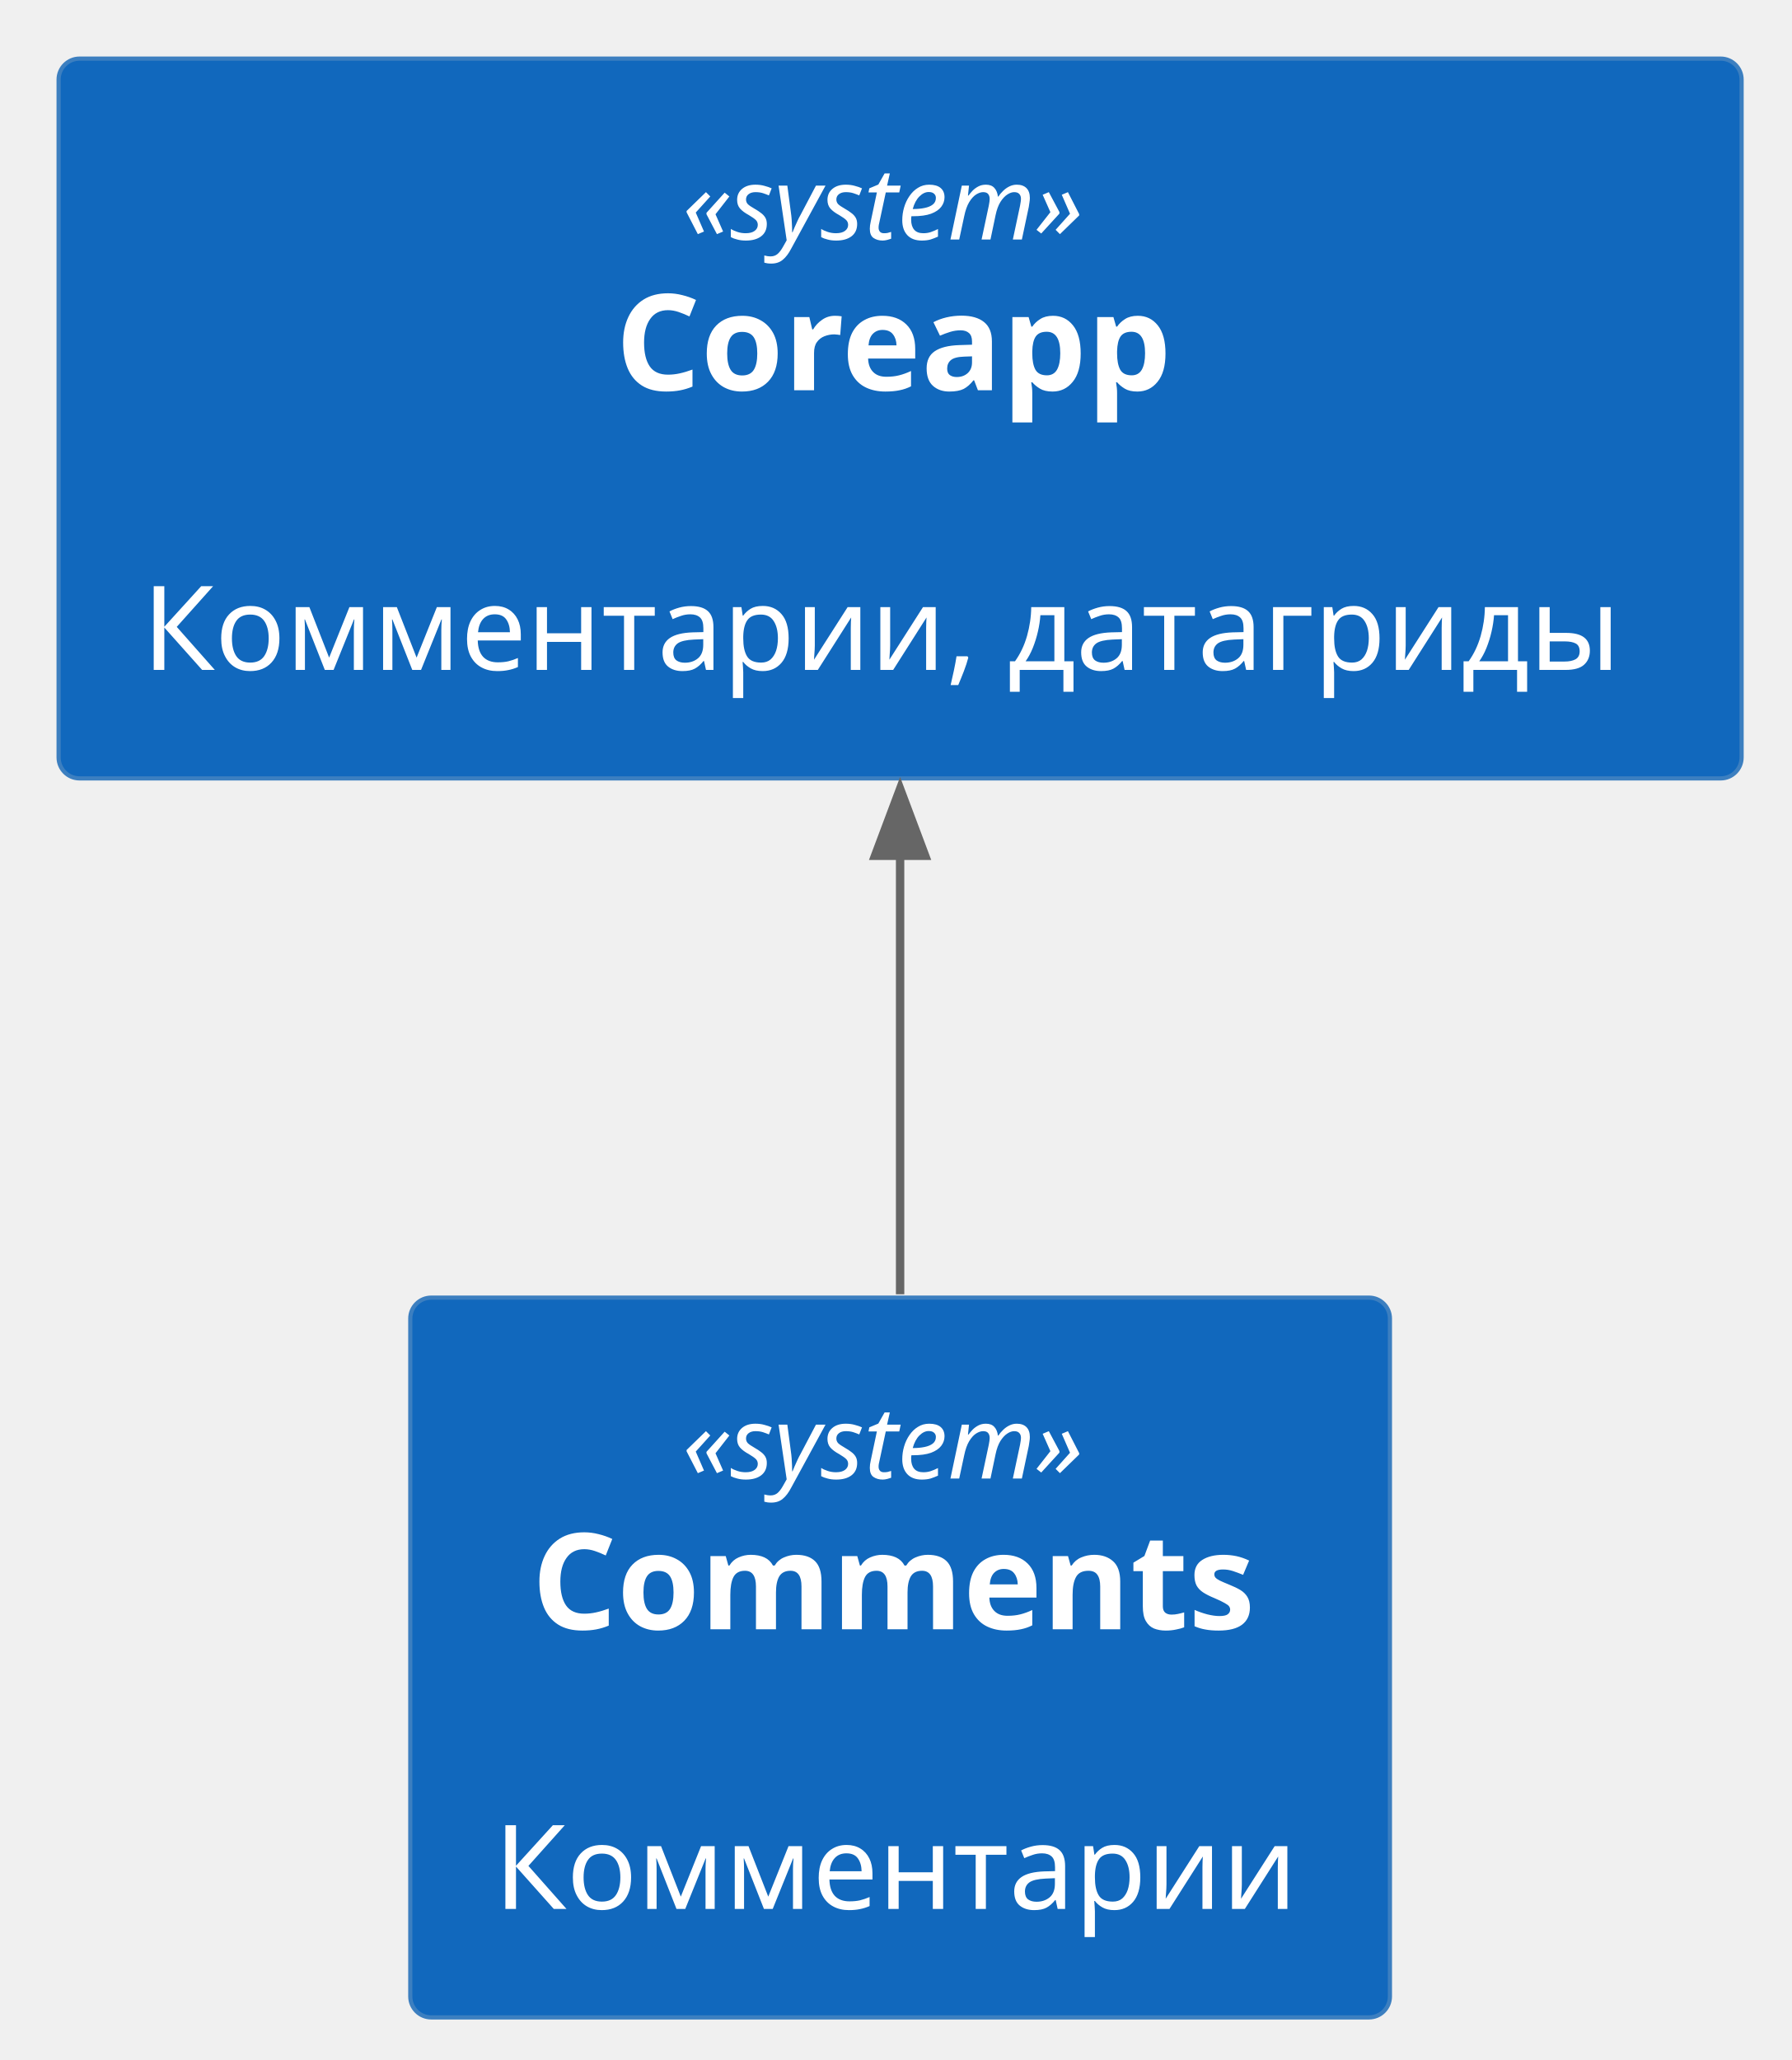
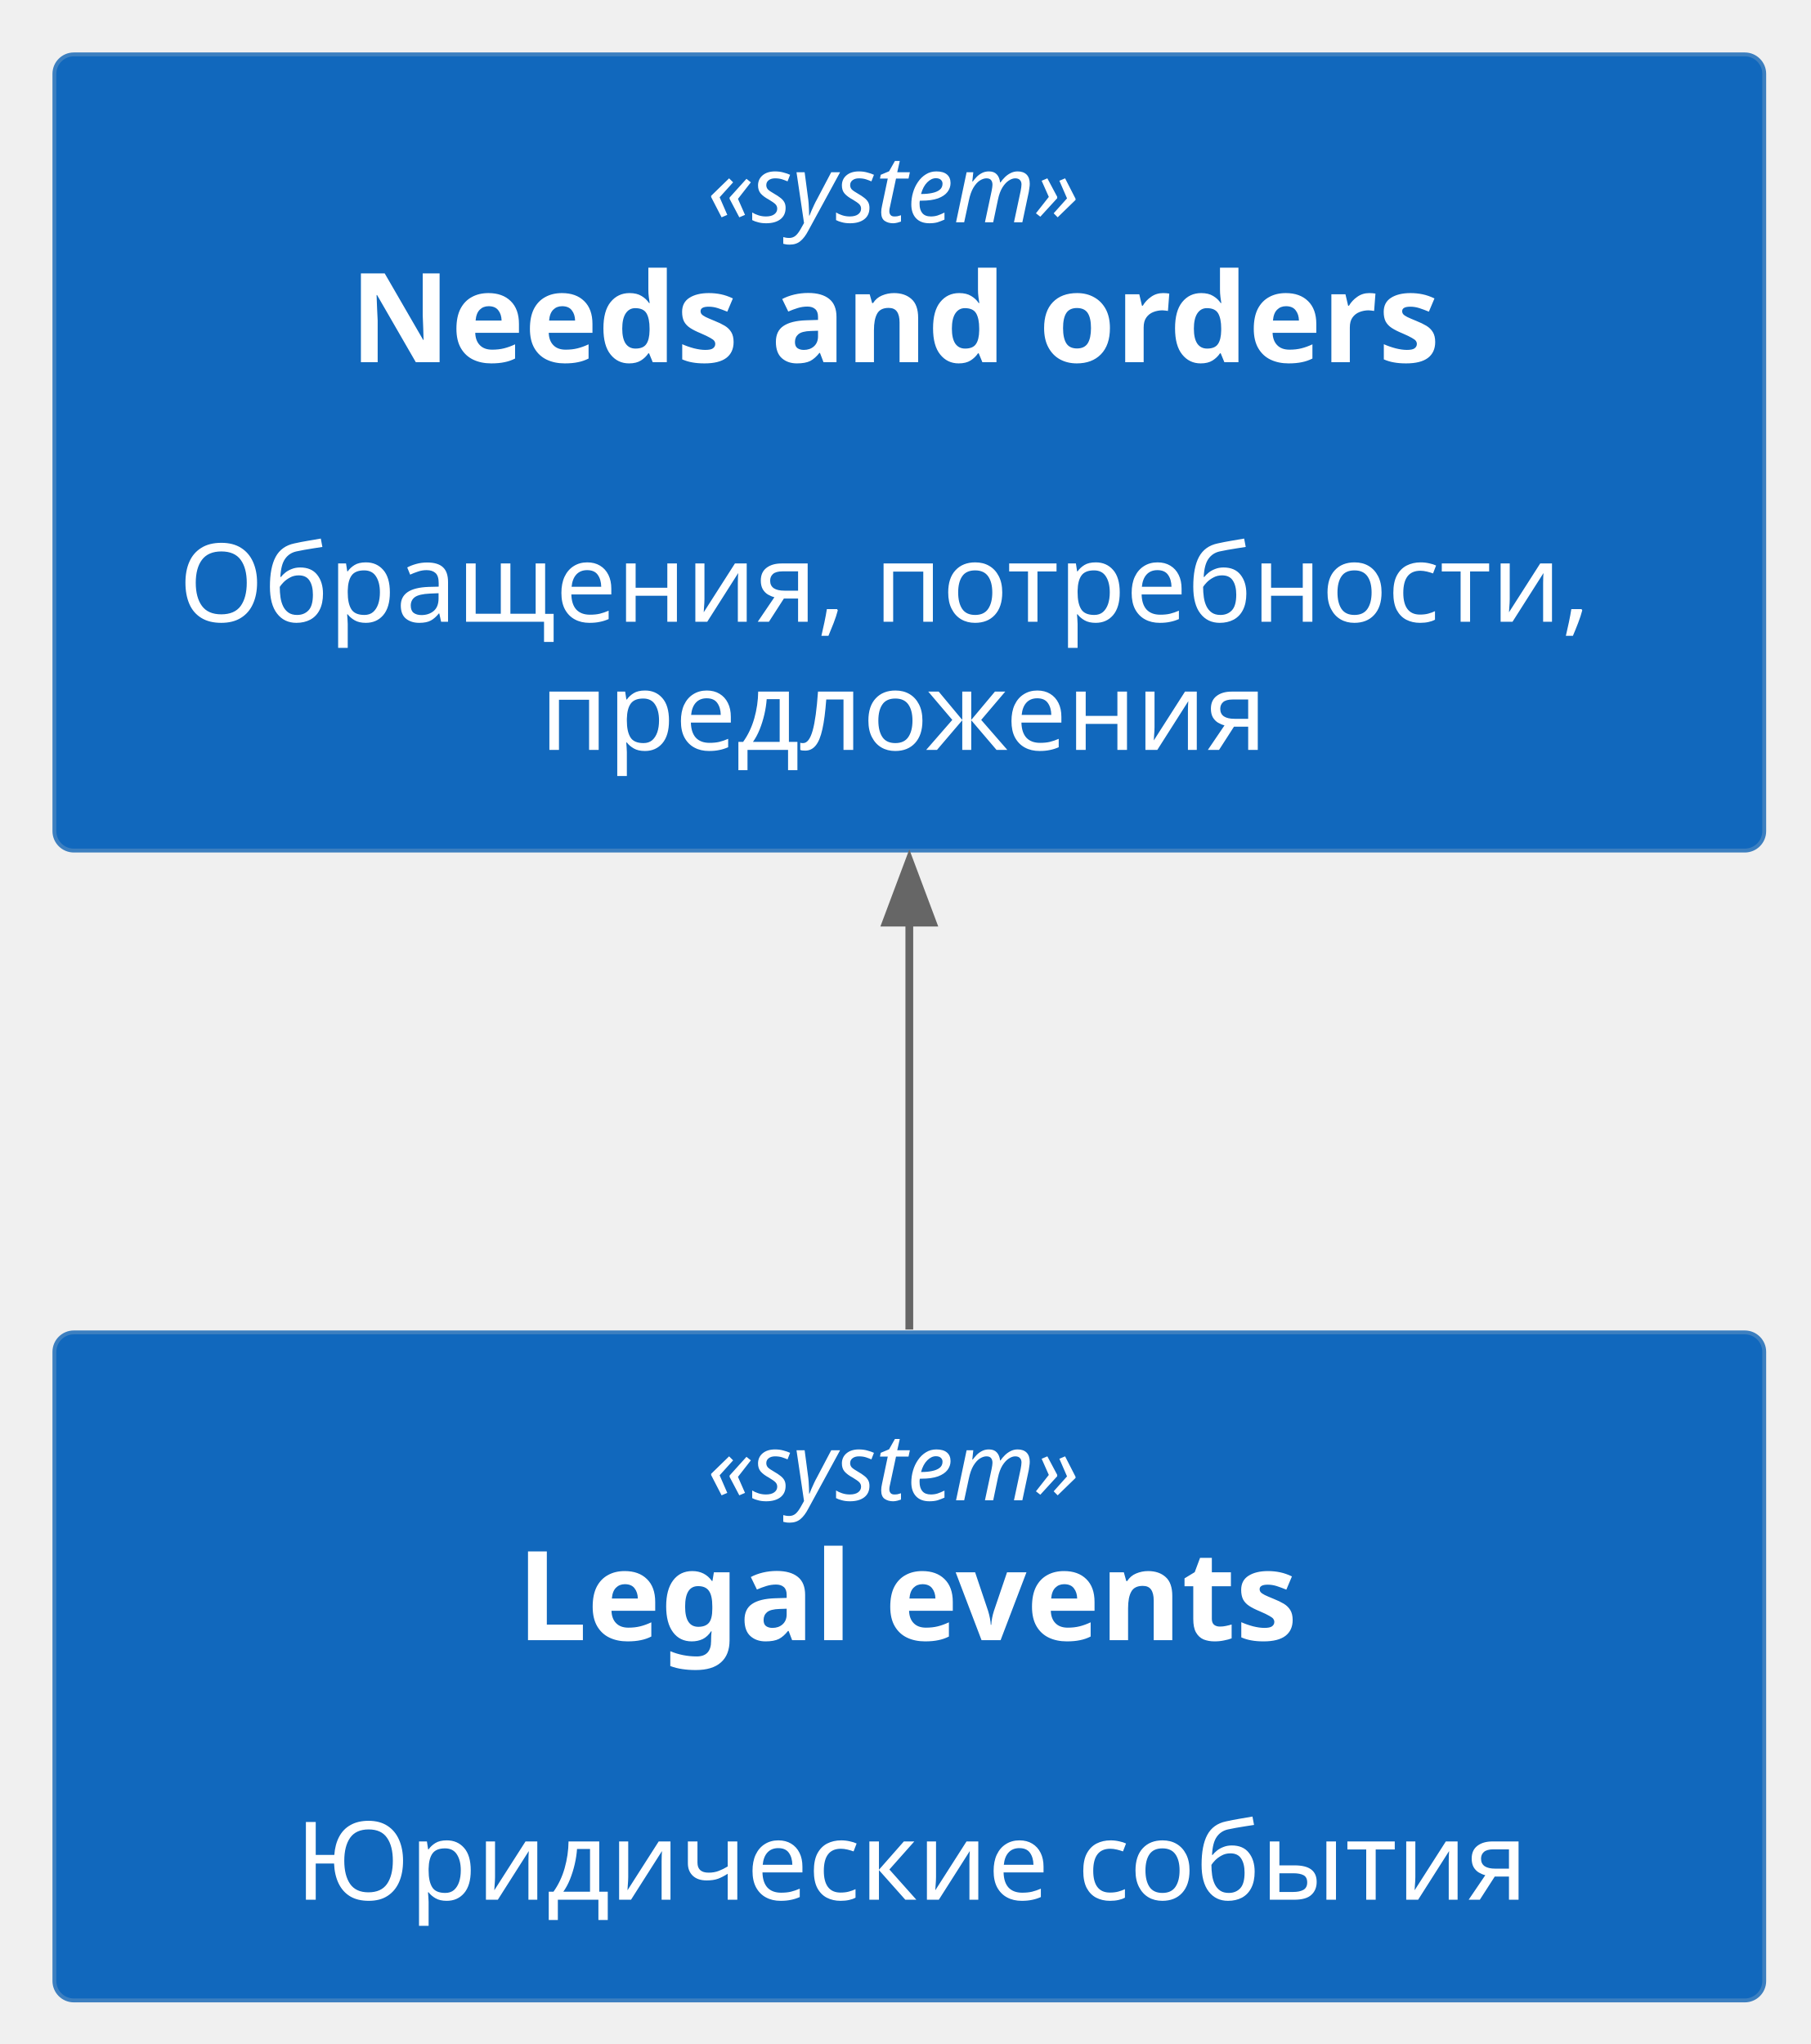
- <svg xmlns="http://www.w3.org/2000/svg" xmlns:xlink="http://www.w3.org/1999/xlink" contentStyleType="text/css" height="246px" preserveAspectRatio="none" style="width:214px;height:246px;background:#00000000;" version="1.1" viewBox="0 0 214 246" width="214px" zoomAndPan="magnify">
+ <svg xmlns="http://www.w3.org/2000/svg" xmlns:xlink="http://www.w3.org/1999/xlink" contentStyleType="text/css" height="263px" preserveAspectRatio="none" style="width:233px;height:263px;background:#00000000;" version="1.1" viewBox="0 0 233 263" width="233px" zoomAndPan="magnify">
  <defs />
  <g>
-     <g id="elem_coreapp">
-       <a xlink:actuate="onRequest" xlink:href="/05_c4/01_core/01_coreapp/" href="/05_c4/01_core/01_coreapp/" xlink:show="new" target="_top" xlink:title="/05_c4/01_core/01_coreapp/" title="/05_c4/01_core/01_coreapp/" xlink:type="simple">
-         <rect fill="#1168BD" height="85.953" rx="2.5" ry="2.5" style="stroke:#3C7FC0;stroke-width:0.5;" width="201" x="7" y="7" />
-         <text fill="#FFFFFF" font-family="sans-serif" font-size="12" font-style="italic" lengthAdjust="spacing" textLength="52" x="81.5" y="28.602">«system»</text>
-         <text fill="#FFFFFF" font-family="sans-serif" font-size="16" font-weight="bold" lengthAdjust="spacing" textLength="68" x="73.5" y="46.602">Coreapp</text>
-         <text fill="#FFFFFF" font-family="sans-serif" font-size="14" lengthAdjust="spacing" textLength="4" x="105.5" y="63.512"> </text>
-         <text fill="#FFFFFF" font-family="sans-serif" font-size="14" lengthAdjust="spacing" textLength="181" x="17" y="80">Комментарии, датагриды</text>
+     <g id="elem_needs_and_orders">
+       <a xlink:actuate="onRequest" xlink:href="/05_c4/01_core/03_needs_and_orders/" href="/05_c4/01_core/03_needs_and_orders/" xlink:show="new" target="_top" xlink:title="/05_c4/01_core/03_needs_and_orders/" title="/05_c4/01_core/03_needs_and_orders/" xlink:type="simple">
+         <rect fill="#1168BD" height="102.441" rx="2.5" ry="2.5" style="stroke:#3C7FC0;stroke-width:0.5;" width="220" x="7" y="7" />
+         <text fill="#FFFFFF" font-family="sans-serif" font-size="12" font-style="italic" lengthAdjust="spacing" textLength="52" x="91" y="28.602">«system»</text>
+         <text fill="#FFFFFF" font-family="sans-serif" font-size="16" font-weight="bold" lengthAdjust="spacing" textLength="144" x="45" y="46.602">Needs and orders</text>
+         <text fill="#FFFFFF" font-family="sans-serif" font-size="14" lengthAdjust="spacing" textLength="4" x="115" y="63.512"> </text>
+         <text fill="#FFFFFF" font-family="sans-serif" font-size="14" lengthAdjust="spacing" textLength="184" x="23" y="80">Обращения, потребности,</text>
+         <text fill="#FFFFFF" font-family="sans-serif" font-size="14" lengthAdjust="spacing" textLength="95" x="69.5" y="96.488">предложения</text>
      </a>
    </g>
-     <g id="elem_comments">
-       <rect fill="#1168BD" height="85.953" rx="2.5" ry="2.5" style="stroke:#3C7FC0;stroke-width:0.5;" width="117" x="49" y="154.96" />
-       <text fill="#FFFFFF" font-family="sans-serif" font-size="12" font-style="italic" lengthAdjust="spacing" textLength="52" x="81.5" y="176.562">«system»</text>
-       <text fill="#FFFFFF" font-family="sans-serif" font-size="16" font-weight="bold" lengthAdjust="spacing" textLength="88" x="63.5" y="194.562">Comments</text>
-       <text fill="#FFFFFF" font-family="sans-serif" font-size="14" lengthAdjust="spacing" textLength="4" x="105.5" y="211.472"> </text>
-       <text fill="#FFFFFF" font-family="sans-serif" font-size="14" lengthAdjust="spacing" textLength="97" x="59" y="227.96">Комментарии</text>
+     <g id="elem_legal_events">
+       <rect fill="#1168BD" height="85.953" rx="2.5" ry="2.5" style="stroke:#3C7FC0;stroke-width:0.5;" width="220" x="7" y="171.44" />
+       <text fill="#FFFFFF" font-family="sans-serif" font-size="12" font-style="italic" lengthAdjust="spacing" textLength="52" x="91" y="193.042">«system»</text>
+       <text fill="#FFFFFF" font-family="sans-serif" font-size="16" font-weight="bold" lengthAdjust="spacing" textLength="101" x="66.5" y="211.042">Legal events</text>
+       <text fill="#FFFFFF" font-family="sans-serif" font-size="14" lengthAdjust="spacing" textLength="4" x="115" y="227.952"> </text>
+       <text fill="#FFFFFF" font-family="sans-serif" font-size="14" lengthAdjust="spacing" textLength="158" x="38" y="244.44">Юридические события</text>
    </g>
-     <g id="link_coreapp_comments">
-       <path d="M107.5,101.99 C107.5,119.16 107.5,138.13 107.5,154.56 " fill="none" id="coreapp-backto-comments" style="stroke:#666666;stroke-width:1.0;" />
-       <polygon fill="#666666" points="107.5,94.2,104.5,102.2,110.5,102.2,107.5,94.2" style="stroke:#666666;stroke-width:1.0;" />
+     <g id="link_needs_and_orders_legal_events">
+       <path d="M117,118.7 C117,136.17 117,154.91 117,171.07 " fill="none" id="needs_and_orders-backto-legal_events" style="stroke:#666666;stroke-width:1.0;" />
+       <polygon fill="#666666" points="117,110.71,114,118.71,120,118.71,117,110.71" style="stroke:#666666;stroke-width:1.0;" />
    </g>
  </g>
</svg>
